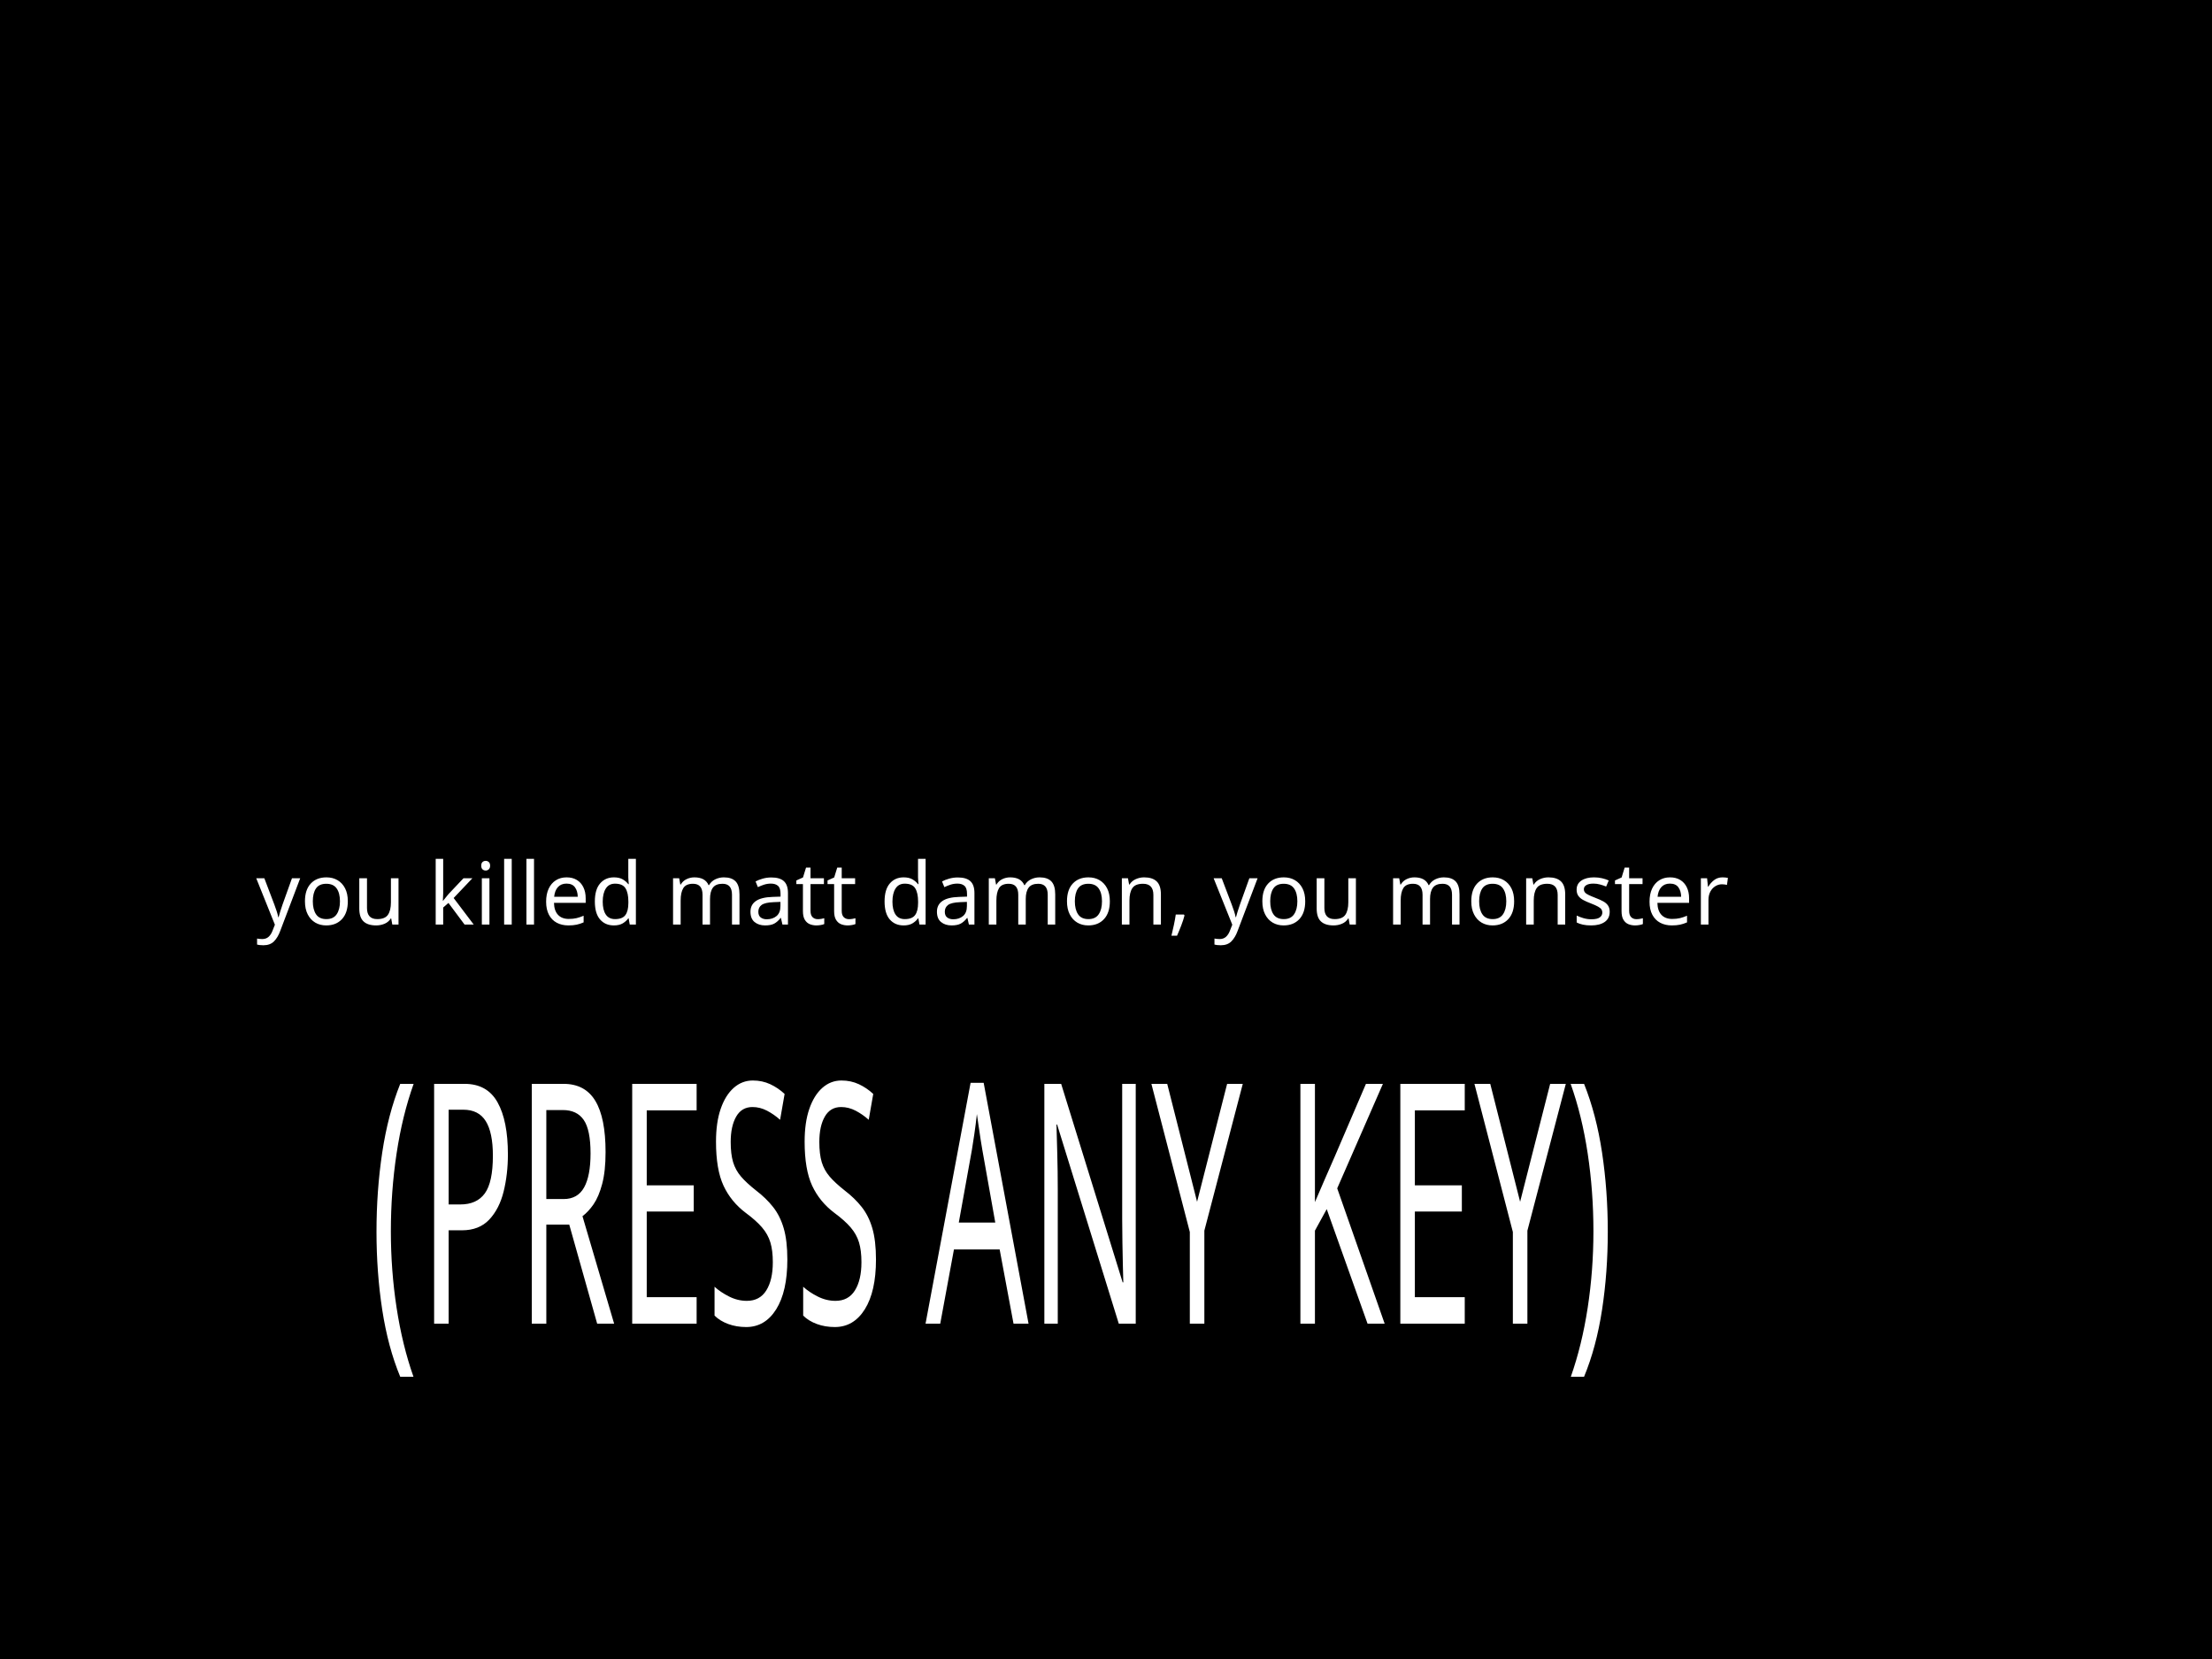
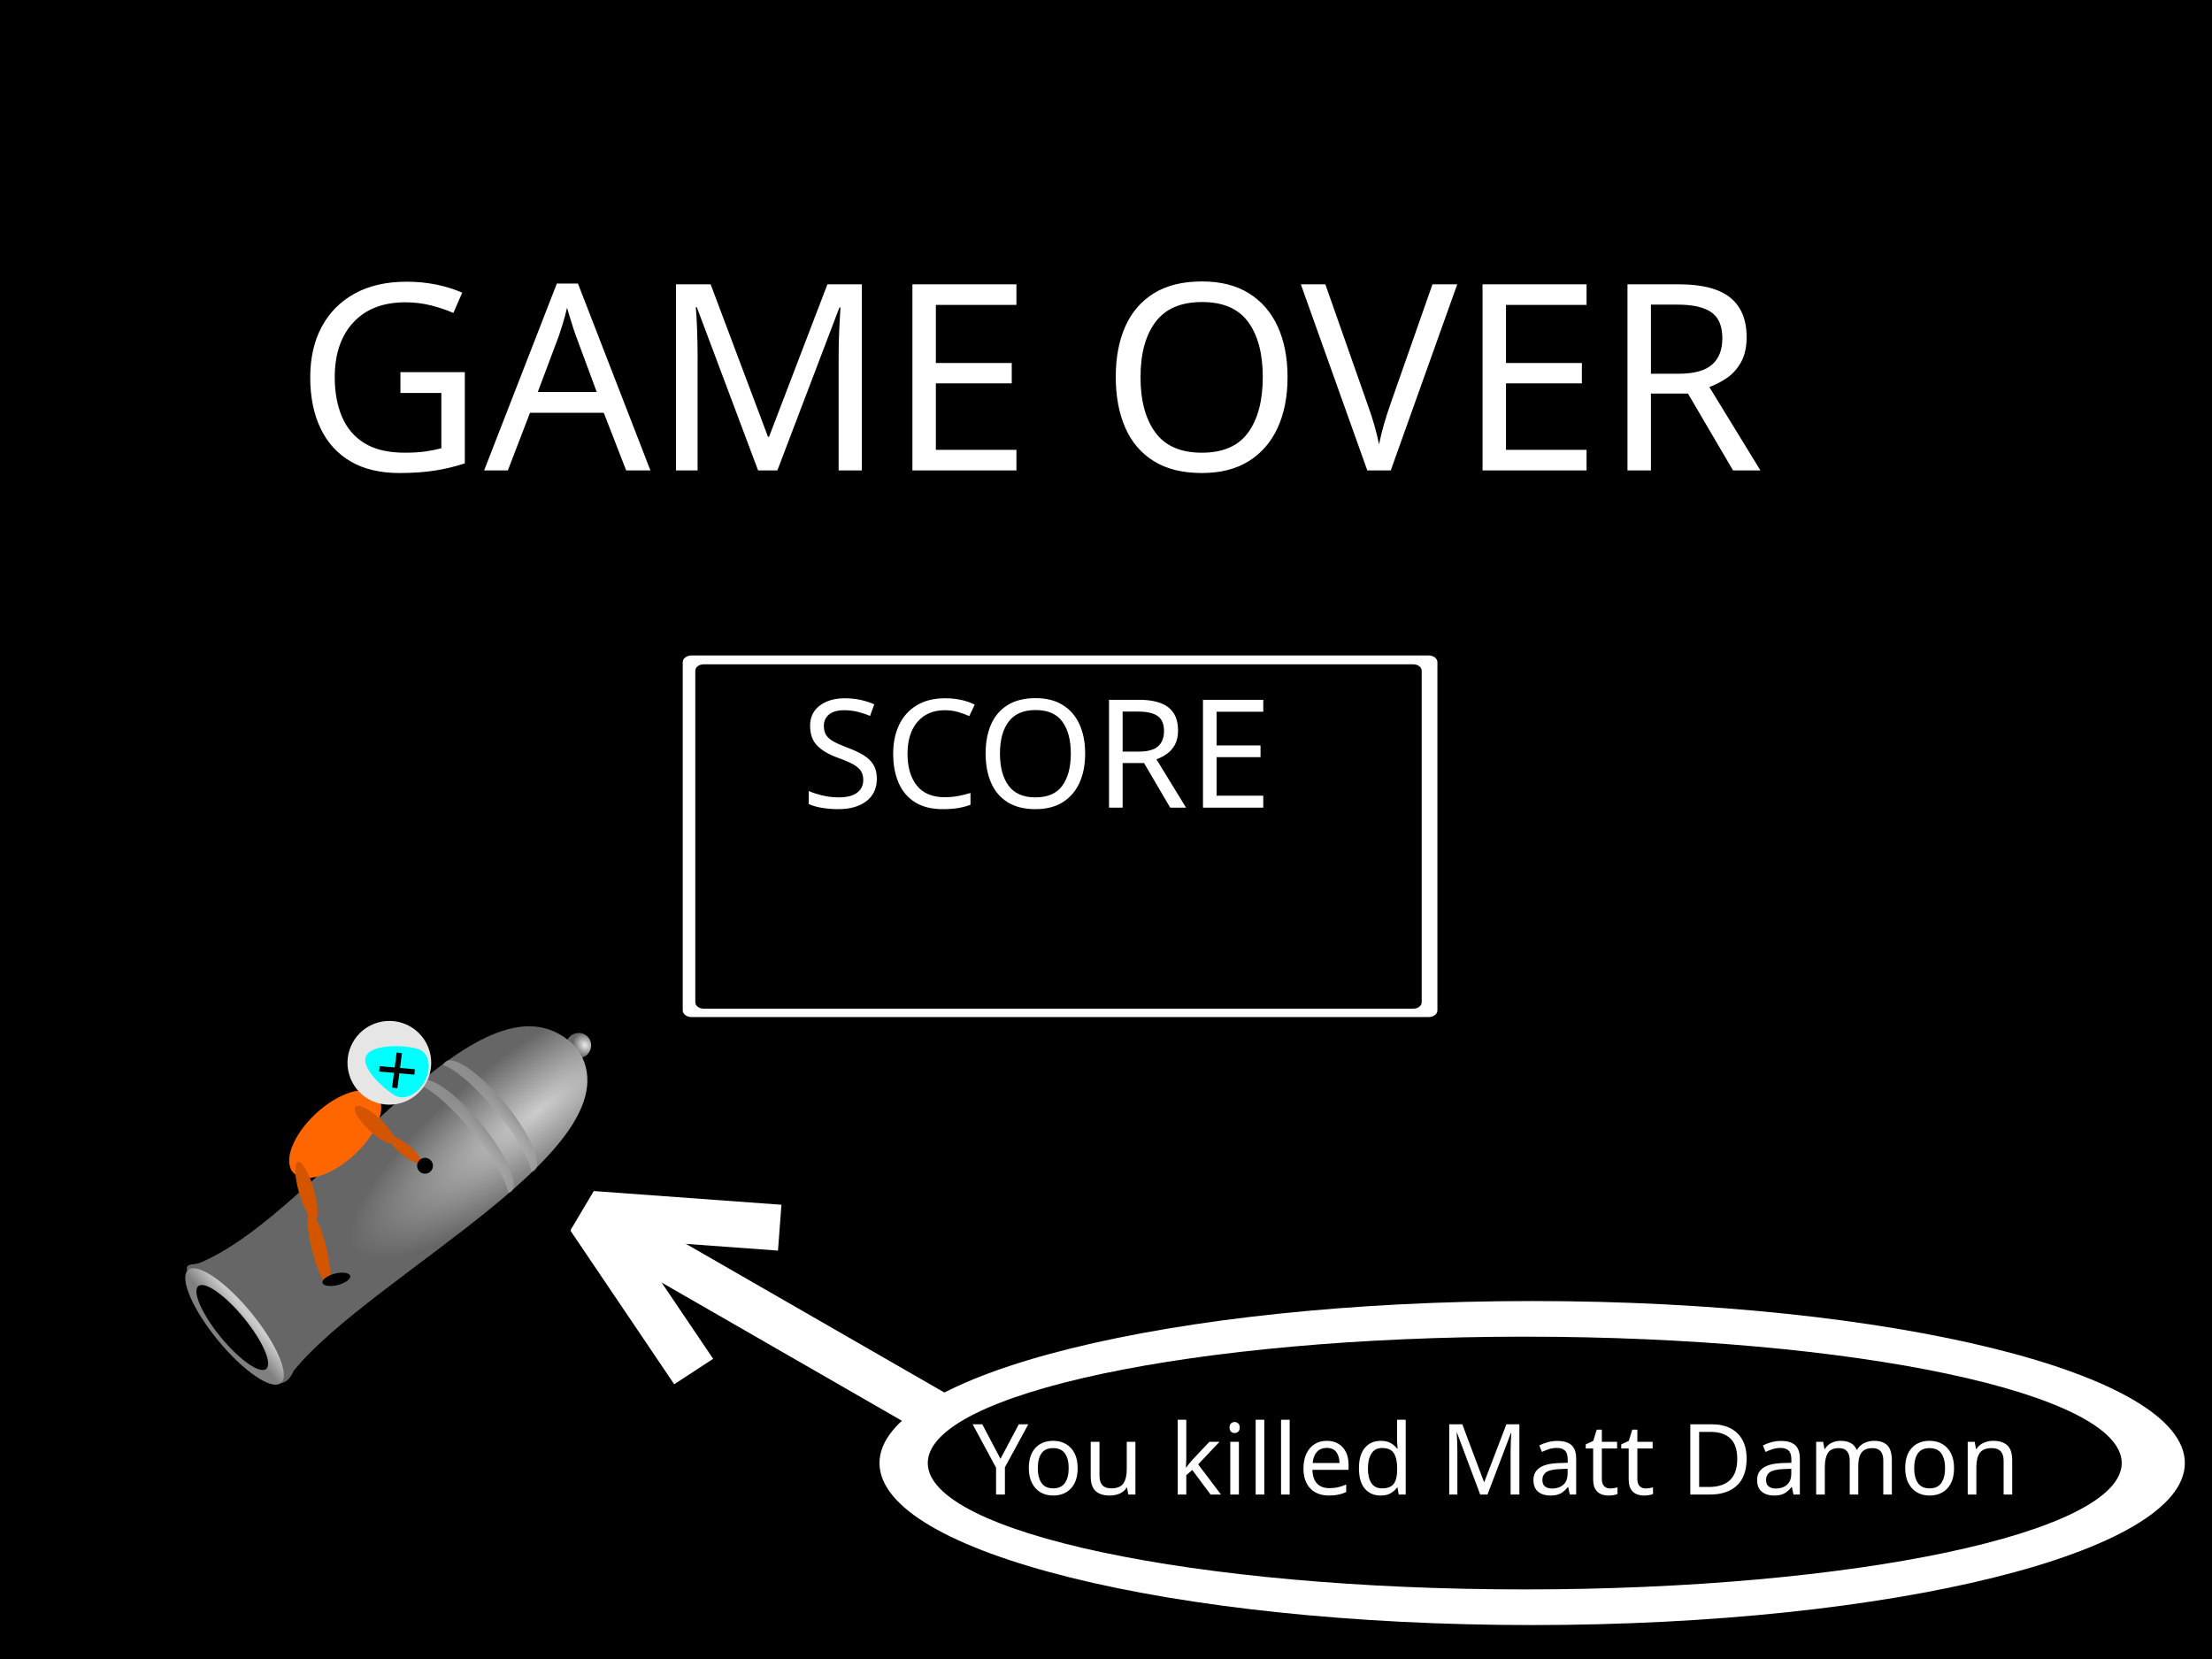
- <svg xmlns="http://www.w3.org/2000/svg" width="1024" height="768" viewBox="0 0 1024 768" id="svg3403" version="1.1">
-   <defs id="defs3405" />
-   <g id="layer1" transform="translate(0,-284.3622)">
-     <rect style="fill:#000000" id="rect3411" width="1265.714" height="891.429" x="-62.857" y="243.791" />
-     <text xml:space="preserve" style="font-style:normal;font-weight:normal;font-size:107.798px;line-height:125%;font-family:sans-serif;letter-spacing:0px;word-spacing:0px;fill:#ffffff;fill-opacity:1;stroke:none;stroke-width:1px;stroke-linecap:butt;stroke-linejoin:miter;stroke-opacity:1" x="247.086" y="621.971" id="text3500" transform="scale(0.6932847,1.442409)">
-       <tspan id="tspan3502" x="247.086" y="621.971">(PRESS ANY KEY)</tspan>
+ <svg xmlns="http://www.w3.org/2000/svg" xmlns:xlink="http://www.w3.org/1999/xlink" width="1024" height="768" viewBox="0 0 1024 768" id="svg11017" version="1.1">
+   <defs id="defs11019">
+     <radialGradient xlink:href="#linearGradient4299" id="radialGradient4305" cx="-114.58" cy="1030.981" fx="-114.58" fy="1030.981" r="2.879" gradientTransform="matrix(1.7690996e-6,-0.9498664,0.8314698,1.9328252e-6,132.9185,-137.3458)" gradientUnits="userSpaceOnUse" />
+     <linearGradient id="linearGradient4299">
+       <stop style="stop-color:#ececec;stop-opacity:1;" offset="0" id="stop4301" />
+       <stop style="stop-color:#666666;stop-opacity:1" offset="1" id="stop4303" />
+     </linearGradient>
+     <radialGradient xlink:href="#linearGradient4313" id="radialGradient4319" cx="-101.603" cy="1013.613" fx="-101.603" fy="1013.613" r="49.873" gradientTransform="matrix(-0.03332183,0.9633922,-0.2705128,-0.00788541,313.4374,1112.054)" gradientUnits="userSpaceOnUse" />
+     <linearGradient id="linearGradient4313">
+       <stop style="stop-color:#cccccc;stop-opacity:1;" offset="0" id="stop4315" />
+       <stop style="stop-color:#666666;stop-opacity:1" offset="1" id="stop4317" />
+     </linearGradient>
+     <linearGradient xlink:href="#linearGradient4388" id="linearGradient4394" x1="1080.375" y1="-27.537" x2="1084.53" y2="-27.585" gradientUnits="userSpaceOnUse" gradientTransform="matrix(1.040702,0,0,0.9889808,-43.93011,-0.6479349)" />
+     <linearGradient id="linearGradient4388">
+       <stop style="stop-color:#cccccc;stop-opacity:1;" offset="0" id="stop4390" />
+       <stop style="stop-color:#808080;stop-opacity:1" offset="1" id="stop4392" />
+     </linearGradient>
+     <linearGradient xlink:href="#linearGradient4255" id="linearGradient4261" x1="-68.335" y1="21.965" x2="-56.258" y2="21.652" gradientUnits="userSpaceOnUse" gradientTransform="matrix(0.00903584,0.9328247,-1.009505,0.00824176,61.28852,1072.613)" />
+     <linearGradient id="linearGradient4255">
+       <stop style="stop-color:#808080;stop-opacity:1" offset="0" id="stop4257" />
+       <stop style="stop-color:#e6e6e6;stop-opacity:0;" offset="1" id="stop4259" />
+     </linearGradient>
+     <linearGradient xlink:href="#linearGradient4255" id="linearGradient4261-1" x1="-68.335" y1="21.965" x2="-56.258" y2="21.652" gradientUnits="userSpaceOnUse" gradientTransform="matrix(0.00903584,0.9328247,-1.024851,0.00836704,61.78937,1079.168)" />
+   </defs>
+   <g id="layer1" transform="translate(0,-284.3621)">
+     <rect style="fill:#000000;fill-opacity:1;stroke:none;stroke-opacity:1" id="rect11033" width="1348.424" height="924.34" x="-69.285" y="259.839" rx="4.076" ry="4.076" />
+     <g id="g11604" transform="matrix(0.2547465,0,0,0.1940122,43.83791,726.1889)">
+       <rect ry="16" rx="16" y="-713.352" x="1068.571" height="862.857" width="1371.429" id="rect11587" style="fill:#ffffff;fill-opacity:1;stroke:none;stroke-opacity:1" />
+       <rect ry="15.238" rx="15.4" y="-692.233" x="1091.429" height="821.738" width="1320" id="rect11587-2" style="fill:#000000;fill-opacity:1;stroke:none;stroke-opacity:1" />
+     </g>
+     <text xml:space="preserve" style="font-style:normal;font-weight:normal;font-size:120.679px;line-height:125%;font-family:sans-serif;letter-spacing:0px;word-spacing:0px;fill:#ffffff;fill-opacity:1;stroke:none;stroke-width:1px;stroke-linecap:butt;stroke-linejoin:miter;stroke-opacity:1" x="136.257" y="502.13" id="text10418">
+       <tspan id="tspan10420" x="136.257" y="502.13">GAME OVER</tspan>
    </text>
-     <flowRoot xml:space="preserve" id="flowRoot3512" style="font-style:normal;font-weight:normal;font-size:40px;line-height:125%;font-family:sans-serif;letter-spacing:0px;word-spacing:0px;fill:#ffffff;fill-opacity:1;stroke:none;stroke-width:1px;stroke-linecap:butt;stroke-linejoin:miter;stroke-opacity:1" transform="matrix(3.21518,0,0,8.743982,-273.5464,-2129.848)">
-       <flowRegion id="flowRegion3514">
-         <rect id="rect3516" width="342.857" height="131.429" x="112.857" y="273.714" style="fill:#ffffff" />
-       </flowRegion>
-       <flowPara id="flowPara3518">GAME OVER</flowPara>
-     </flowRoot>
-     <text xml:space="preserve" style="font-style:normal;font-weight:normal;font-size:40px;line-height:125%;font-family:sans-serif;letter-spacing:0px;word-spacing:0px;fill:#ffffff;fill-opacity:1;stroke:none;stroke-width:1px;stroke-linecap:butt;stroke-linejoin:miter;stroke-opacity:1" x="118.571" y="712.362" id="text3520">
-       <tspan id="tspan3522" x="118.571" y="712.362">you killed matt damon, you monster</tspan>
+     <text xml:space="preserve" style="font-style:normal;font-weight:normal;font-size:69.928px;line-height:125%;font-family:sans-serif;letter-spacing:0px;word-spacing:0px;fill:#ffffff;fill-opacity:1;stroke:none;stroke-width:1px;stroke-linecap:butt;stroke-linejoin:miter;stroke-opacity:1" x="370.82" y="658.236" id="text10418-3">
+       <tspan id="tspan10420-8" x="370.82" y="658.236">SCORE</tspan>
    </text>
+     <text xml:space="preserve" style="font-style:normal;font-weight:normal;font-size:69.928px;line-height:125%;font-family:sans-serif;letter-spacing:0px;word-spacing:0px;fill:#ffffff;fill-opacity:1;stroke:none;stroke-width:1px;stroke-linecap:butt;stroke-linejoin:miter;stroke-opacity:1" x="55.066" y="889.928" id="text10418-3-4">
+       <tspan id="tspan10420-8-7" x="55.066" y="889.928" />
+     </text>
+     <g transform="matrix(1.389896,1.725064,-1.725064,1.389896,136.175,768.3256)" style="display:inline" id="g3478">
+       <g transform="matrix(1.00471,0,0,0.9996095,-0.2170926,-1036.838)" id="g4411" style="display:inline">
+         <ellipse style="fill:url(#radialGradient4305);fill-opacity:1;stroke:none" id="path4287" cx="991.257" cy="-27.745" rx="2.685" ry="2.607" transform="matrix(0.00968608,0.9999531,-0.9999667,0.00816388,0,0)" />
+         <path style="fill:url(#radialGradient4319);fill-opacity:1" d="m 23.174,1080.918 c 7.615,-26.887 -13.599,-87.458 14.533,-89.349 24.066,2.03 9.678,62.909 15.137,88.39 1.796,3.479 -0.451,4.392 -0.451,4.392 -9.561,0.192 -17.71,0.346 -27.413,0.342 -5.084,-0.61 -2.128,-2.013 -1.806,-3.804 z" id="path3358" />
+         <g id="g4396">
+           <ellipse transform="matrix(0.00920467,0.9999576,-0.9999631,0.00859087,0,0)" ry="15.209" rx="4.518" cy="-27.978" cx="1084.094" id="path3346-4" style="display:inline;fill:url(#linearGradient4394);fill-opacity:1;fill-rule:evenodd;stroke:none;stroke-width:1px;stroke-linecap:butt;stroke-linejoin:miter;stroke-opacity:1" />
+           <ellipse transform="matrix(0.00968608,0.9999531,-0.9999667,0.00816388,0,0)" ry="11.131" rx="3.142" cy="-27.317" cx="1084.585" id="path3346" style="fill:#000000;fill-opacity:1;fill-rule:evenodd;stroke:none;stroke-width:1px;stroke-linecap:butt;stroke-linejoin:miter;stroke-opacity:1" />
+         </g>
+         <path style="display:inline;fill:url(#linearGradient4261);fill-opacity:1;fill-rule:evenodd;stroke:none;stroke-width:1px;stroke-linecap:butt;stroke-linejoin:miter;stroke-opacity:1" d="m 51.864,1014.544 a 4.16,14.64 89.54 0 0 -14.68,-4.04 4.16,14.64 89.54 0 0 -14.6,4.279 4.16,14.64 89.54 0 0 0.278,0.778 3.829,15.595 89.538 0 1 14.504,-2.567 3.829,15.595 89.538 0 1 14.313,2.19 4.16,14.64 89.54 0 0 0.185,-0.639 z" id="path3346-0-8" />
+         <path style="display:inline;fill:url(#linearGradient4261-1);fill-opacity:1;fill-rule:evenodd;stroke:none;stroke-width:1px;stroke-linecap:butt;stroke-linejoin:miter;stroke-opacity:1" d="m 52.231,1021.1 a 4.16,14.863 89.54 0 0 -14.903,-4.038 4.16,14.863 89.54 0 0 -14.822,4.281 4.16,14.863 89.54 0 0 0.282,0.777 3.829,15.832 89.538 0 1 14.725,-2.569 3.829,15.832 89.538 0 1 14.53,2.188 4.16,14.863 89.54 0 0 0.188,-0.639 z" id="path3346-0-8-1" />
+       </g>
+       <path d="m -16.393,-9.283 c 2.854,3.145 5.698,6.302 8.569,9.432 3.924,4.271 7.828,8.56 11.662,12.912 1.258,1.45 0.671,0.769 1.762,2.043 0,0 -1.433,0.858 -1.433,0.858 l 0,0 C 3.157,14.641 3.702,15.347 2.53,13.848 -1.121,9.362 -4.942,5.02 -8.903,0.805 c -2.37,-2.512 -2.235,-2.394 -4.585,-4.793 -0.692,-0.706 -2.325,-2.359 -3.134,-3.131 -0.721,-0.688 -0.746,-0.697 -1.333,-1.18 0,0 1.563,-0.985 1.563,-0.985 z" id="path8084" style="fill:#000000;fill-opacity:0;stroke:none;stroke-width:1;stroke-linecap:butt;stroke-miterlimit:4;stroke-dasharray:none;stroke-opacity:1" />
+       <path d="m -23.743,-10.292 c -0.138,3 -0.159,6.004 -0.179,9.006 -0.041,4.501 1.09e-4,9.001 0.106,13.5 0.027,1.218 0.068,2.435 0.111,3.652 0,0 -1.521,0.777 -1.521,0.777 l 0,0 c 0.013,-1.24 0.022,-2.479 0.02,-3.719 -0.002,-4.517 0.005,-9.035 -0.008,-13.552 -0.019,-2.942 -0.038,-5.885 -0.179,-8.824 0,0 1.649,-0.84 1.649,-0.84 z" id="path8088" style="fill:#000000;fill-opacity:0;stroke:none;stroke-width:1;stroke-linecap:butt;stroke-miterlimit:4;stroke-dasharray:none;stroke-opacity:1" />
+       <g id="g3463">
+         <ellipse style="fill:#ff6600;fill-opacity:1;stroke:none;stroke-width:1;stroke-linecap:butt;stroke-linejoin:miter;stroke-miterlimit:4;stroke-dasharray:none;stroke-opacity:1" id="path4236" cx="19.433" cy="6.265" rx="5.893" ry="11.907" transform="matrix(0.9977425,-0.06715619,0.06715619,0.9977425,0,0)" />
+         <circle style="fill:#e6e6e6;fill-opacity:1;stroke:none;stroke-width:1;stroke-linecap:butt;stroke-linejoin:miter;stroke-miterlimit:4;stroke-dasharray:none;stroke-opacity:1" id="path4232" cx="18.107" cy="9.002" r="8.748" transform="matrix(0.3867991,-0.922164,0.922164,0.3867991,0,0)" />
+         <ellipse style="fill:#d45500;fill-opacity:1;stroke:none;stroke-width:1;stroke-linecap:butt;stroke-linejoin:miter;stroke-miterlimit:4;stroke-dasharray:none;stroke-opacity:1" id="path4238" cx="-5.973" cy="29.939" rx="1.58" ry="6.379" transform="matrix(0.3867991,-0.922164,0.922164,0.3867991,0,0)" />
+         <ellipse style="display:inline;fill:#d45500;fill-opacity:1;stroke:none;stroke-width:1;stroke-linecap:butt;stroke-linejoin:miter;stroke-miterlimit:4;stroke-dasharray:none;stroke-opacity:1" id="path4240" cx="-42.308" cy="-5.271" rx="7.719" ry="1.519" transform="matrix(-0.9078316,-0.419335,0.419335,-0.9078316,0,0)" />
+         <ellipse style="fill:#d45500;fill-opacity:1;stroke:none;stroke-width:1;stroke-linecap:butt;stroke-linejoin:miter;stroke-miterlimit:4;stroke-dasharray:none;stroke-opacity:1" id="path4246" cx="23.61" cy="0.645" rx="5.528" ry="1.64" transform="matrix(0.989827,-0.142276,0.142276,0.989827,0,0)" />
+         <ellipse style="fill:#000000;fill-opacity:1;stroke:none;stroke-width:1;stroke-linecap:butt;stroke-linejoin:miter;stroke-miterlimit:4;stroke-dasharray:none;stroke-opacity:1" id="path4257" cx="-49.553" cy="-3.326" rx="1.231" ry="2.983" transform="matrix(-0.9078316,-0.419335,0.419335,-0.9078316,0,0)" />
+         <g id="g4144" transform="matrix(0.5769097,0.8168079,-0.8168079,0.5769097,10.65206,-18.56482)">
+           <ellipse transform="matrix(0.3959244,-0.9182831,0.9182831,0.3959244,0,0)" ry="1.154" rx="4.374" cy="18.187" cx="17.474" id="path4248" style="display:inline;fill:#d45500;fill-opacity:1;stroke:none;stroke-width:1;stroke-linecap:butt;stroke-linejoin:miter;stroke-miterlimit:4;stroke-dasharray:none;stroke-opacity:1" />
+           <circle transform="matrix(0,-1,1,0,0,0)" r="1.657" cy="25.705" cx="13.78" id="path4259" style="fill:#000000;fill-opacity:1;stroke:none;stroke-width:1;stroke-linecap:butt;stroke-linejoin:miter;stroke-miterlimit:4;stroke-dasharray:none;stroke-opacity:1" />
+         </g>
+         <path style="fill:#00ffff;fill-opacity:1;stroke:none;stroke-width:1;stroke-linecap:butt;stroke-linejoin:miter;stroke-miterlimit:4;stroke-dasharray:none;stroke-opacity:1" d="m 23.038,-16.34 c 1.094,2.801 0.337,5.713 -1.691,6.506 -2.028,0.792 -9.162,2.172 -10.256,-0.629 -1.094,-2.801 4.266,-8.721 6.294,-9.513 2.028,-0.792 4.559,0.836 5.653,3.636 z" id="path4264" />
+         <path style="fill:#000000;fill-opacity:0;stroke:none;stroke-width:1;stroke-linecap:butt;stroke-miterlimit:4;stroke-dasharray:none;stroke-opacity:1" id="path8086" d="M 5.395,16.672 C 5.416,15.816 5.465,14.955 5.381,14.101 5.355,13.828 5.306,13.557 5.268,13.285 5,11.606 4.447,10 3.854,8.413 3.428,7.389 3.108,6.323 2.68,5.3 2.64,5.222 2.601,5.144 2.561,5.066 c 0,0 1.592,-0.901 1.592,-0.901 l 0,0 c 0.036,0.084 0.072,0.168 0.108,0.252 0.393,1.043 0.694,2.119 1.11,3.154 0.588,1.601 1.132,3.221 1.426,4.906 0.044,0.274 0.098,0.547 0.131,0.822 0.102,0.84 0.08,1.688 0.118,2.531 0,0 -1.651,0.841 -1.651,0.841 z" />
+         <rect style="fill:#000000;fill-opacity:1;stroke:none;stroke-width:1;stroke-linecap:butt;stroke-miterlimit:4;stroke-dasharray:none;stroke-opacity:1" id="rect8117" width="1.126" height="7.384" x="-3.91" y="-25.555" transform="matrix(-0.7217797,-0.6921229,-0.6921229,0.7217797,0,0)" />
+         <rect transform="matrix(0.7217797,-0.6921229,0.6921229,0.7217797,0,0)" y="-1.265" x="21.421" height="7.384" width="1.126" id="rect8139" style="fill:#000000;fill-opacity:1;stroke:none;stroke-width:1;stroke-linecap:butt;stroke-miterlimit:4;stroke-dasharray:none;stroke-opacity:1" />
+       </g>
+     </g>
+     <g id="g4322" transform="matrix(0.9008682,0.5182281,-0.5269327,0.8859864,403.0247,-172.0643)">
+       <rect y="909.437" x="389.742" height="20.507" width="182.142" id="rect3490" style="fill:#ffffff;fill-rule:evenodd;stroke:none;stroke-width:0.696px;stroke-linecap:butt;stroke-linejoin:miter;stroke-opacity:1" />
+       <rect transform="matrix(0.8981953,0.4395965,-0.4395965,0.8981953,0,0)" y="643.361" x="759.134" height="20.731" width="83.079" id="rect3490-7" style="fill:#ffffff;fill-rule:evenodd;stroke:none;stroke-width:0.473px;stroke-linecap:butt;stroke-linejoin:miter;stroke-opacity:1" />
+       <rect transform="matrix(-0.8981953,0.4395965,0.4395965,0.8981953,0,0)" y="988.258" x="-33.716" height="20.731" width="83.079" id="rect3490-7-9" style="fill:#ffffff;fill-rule:evenodd;stroke:none;stroke-width:0.473px;stroke-linecap:butt;stroke-linejoin:miter;stroke-opacity:1" />
+     </g>
+     <text xml:space="preserve" style="font-style:normal;font-weight:normal;font-size:45.555px;line-height:125%;font-family:sans-serif;letter-spacing:0px;word-spacing:0px;fill:#ffffff;fill-opacity:1;stroke:none;stroke-width:1px;stroke-linecap:butt;stroke-linejoin:miter;stroke-opacity:1" x="450.263" y="976.238" id="text10418-3-3">
+       <tspan x="450.263" y="976.238" id="tspan4345">You killed Matt Damon</tspan>
+     </text>
+     <text xml:space="preserve" style="font-style:normal;font-weight:normal;font-size:40px;line-height:125%;font-family:sans-serif;letter-spacing:0px;word-spacing:0px;fill:#000000;fill-opacity:1;stroke:none;stroke-width:1px;stroke-linecap:butt;stroke-linejoin:miter;stroke-opacity:1" x="930" y="869.505" id="text4367">
+       <tspan id="tspan4369" x="930" y="869.505">\</tspan>
+     </text>
+     <path style="fill:#ffffff;stroke:none" d="M 709.287,886.648 A 302.143,75 0 0 0 407.143,961.647 302.143,75 0 0 0 709.287,1036.649 302.143,75 0 0 0 1011.428,961.647 302.143,75 0 0 0 709.287,886.648 Z m -3.436,16.499 A 276.357,58.5 0 0 1 982.209,961.647 276.357,58.5 0 0 1 705.851,1020.148 276.357,58.5 0 0 1 429.493,961.647 276.357,58.5 0 0 1 705.851,903.147 Z" id="path4371" />
  </g>
</svg>
